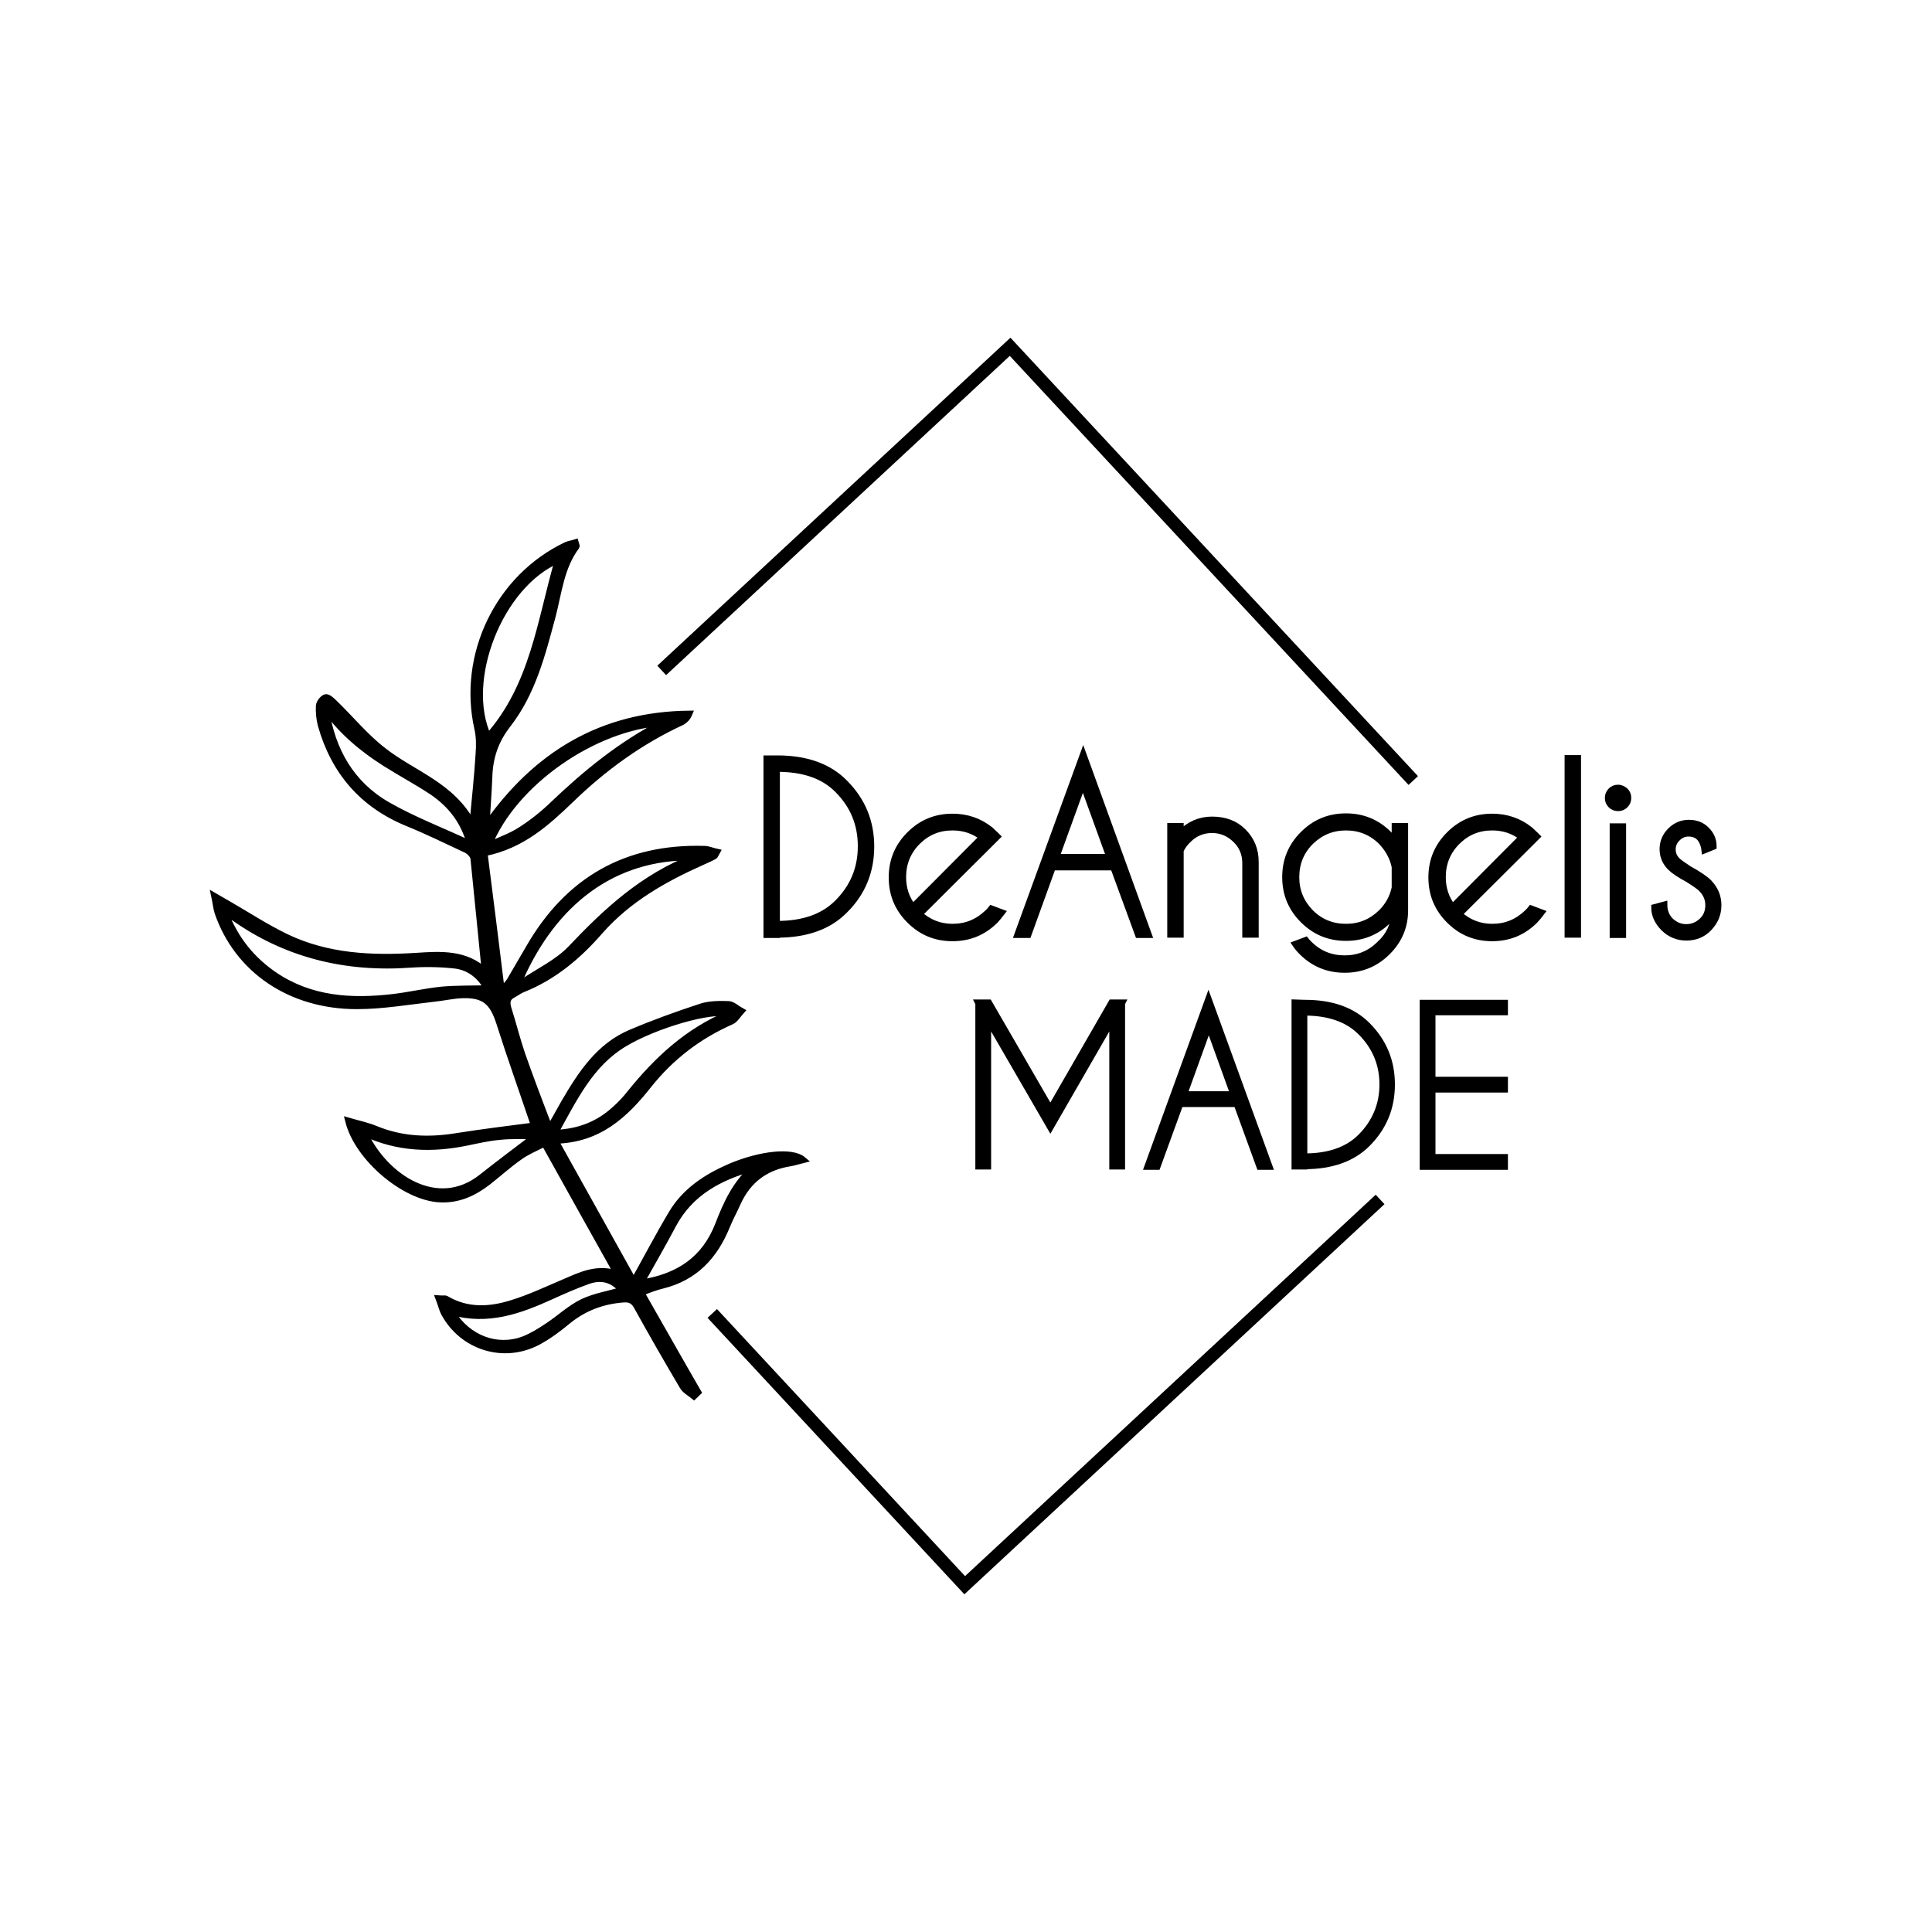
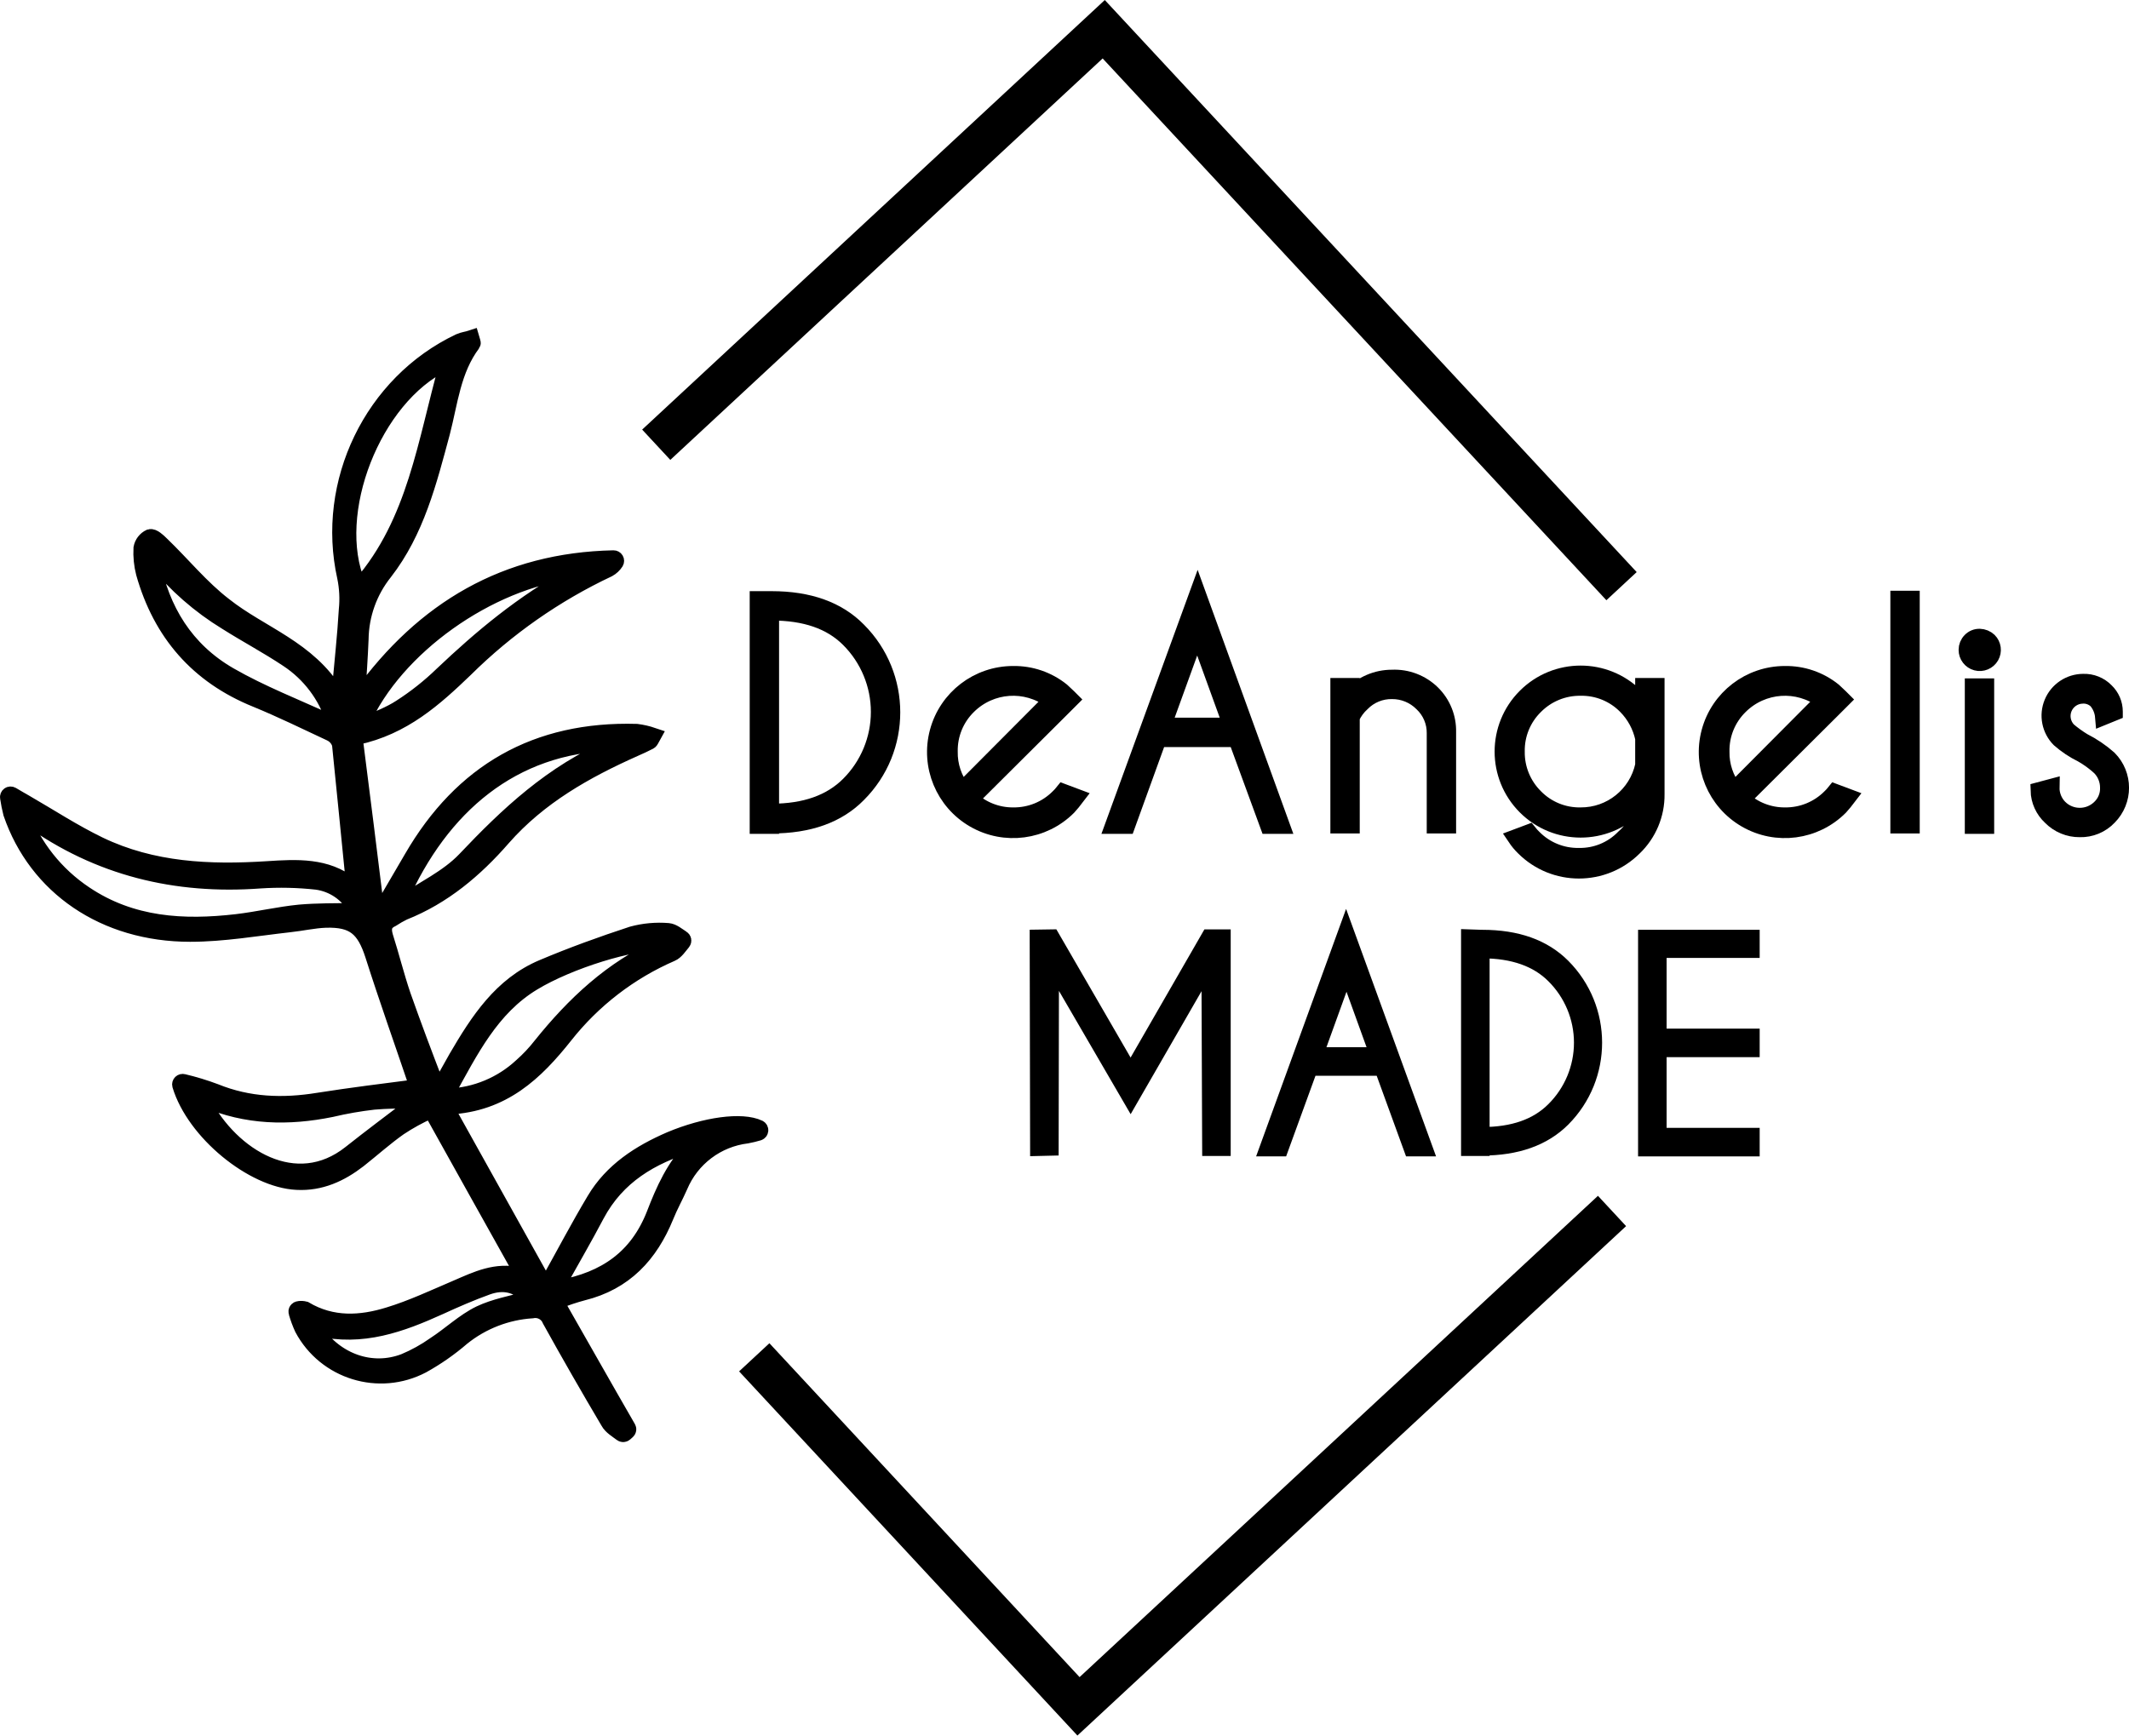
- <svg xmlns="http://www.w3.org/2000/svg" version="1.1" id="Layer_1" x="0px" y="0px" viewBox="0 0 600 600" style="enable-background:new 0 0 600 600;" xml:space="preserve">
-   <style type="text/css">
- 	.st0{stroke:#000000;stroke-width:2;stroke-miterlimit:10;}
- 	.st1{fill:none;stroke:#000000;stroke-width:4;stroke-miterlimit:10;}
- </style>
-   <g>
-     <g>
-       <path class="st0" d="M241.2,235.6h0.2c9,0,16,2.5,20.9,7.5c5.5,5.5,8.2,12.1,8.2,19.8c0,7.7-2.7,14.4-8.2,19.8    c-4.9,5-11.9,7.5-20.9,7.5h-0.2v0.1h-3.1v-54.7L241.2,235.6L241.2,235.6z M241.2,238.7V287h0.2c8.1,0,14.3-2.2,18.7-6.6    c4.9-4.9,7.3-10.7,7.3-17.6c0-6.9-2.4-12.7-7.3-17.6c-4.4-4.4-10.6-6.5-18.7-6.5H241.2z" />
-       <path class="st0" d="M285.5,283.9c2.9,2.6,6.3,4,10.3,4c4.3,0,7.9-1.5,11-4.5c0.4-0.4,0.8-0.8,1.1-1.2l3.2,1.2    c-0.6,0.8-1.3,1.6-2,2.4c-3.7,3.7-8.1,5.5-13.3,5.5c-5.2,0-9.6-1.8-13.3-5.5c-3.7-3.7-5.5-8.1-5.5-13.3c0-5.2,1.8-9.6,5.5-13.3    c3.7-3.7,8.1-5.5,13.3-5.5c4.4,0,8.3,1.3,11.7,4c0.5,0.5,1.1,1,1.6,1.5c0.2,0.2,0.4,0.4,0.6,0.6l-2.3,2.3L285.5,283.9z M305.1,260    c-2.7-2.1-5.8-3.1-9.3-3.1c-4.3,0-7.9,1.5-10.9,4.5c-3,3-4.5,6.7-4.5,11c0,3.5,1,6.6,3.1,9.3L305.1,260z" />
-       <path class="st0" d="M345.8,269.3h-18.9l-7.6,21h-3.3l20.4-56l20.3,56h-3.2L345.8,269.3z M344.6,266.2l-8.3-22.9l-8.3,22.9H344.6z    " />
-       <path class="st0" d="M366.6,264.1v26.1h-3.1v-33.6h3.1v2.2c2.8-2.8,6.1-4.2,9.8-4.2c4,0,7.2,1.2,9.7,3.7c2.5,2.5,3.8,5.6,3.8,9.4    v22.5h-3.1V268c0-2.8-1-5.3-3.1-7.3c-2.1-2-4.5-3-7.3-3s-5.3,1-7.3,3C367.9,261.8,367.1,263,366.6,264.1z" />
-       <path class="st0" d="M433.1,283.6c-0.6,0.7-1.2,1.4-1.8,2.1c-3.7,3.7-8.1,5.5-13.3,5.5c-5.2,0-9.6-1.8-13.3-5.5    c-3.7-3.7-5.5-8.1-5.5-13.3c0-5.2,1.8-9.6,5.5-13.3s8.1-5.5,13.3-5.5c5.2,0,9.6,1.8,13.3,5.5c0.7,0.7,1.4,1.5,1.9,2.3v-4.8h3.1    v26.1c0,5-1.8,9.3-5.4,12.9c-3.7,3.7-8.1,5.5-13.3,5.5c-5.2,0-9.6-1.8-13.3-5.5c-0.8-0.8-1.4-1.5-2-2.4l3.2-1.2    c0.3,0.4,0.7,0.8,1.1,1.2c3,3,6.7,4.5,11,4.5c4.3,0,7.9-1.5,10.9-4.5C431.4,290.6,432.9,287.3,433.1,283.6z M433.2,269.2    c-0.6-2.9-2-5.5-4.2-7.8c-3-3-6.7-4.5-11-4.5s-7.9,1.5-11,4.5c-3,3-4.5,6.7-4.5,11c0,4.3,1.5,7.9,4.5,11c3,3,6.7,4.5,11,4.5    s7.9-1.5,11-4.5c2.2-2.2,3.6-4.8,4.2-7.7V269.2z" />
-       <path class="st0" d="M453.1,283.9c2.9,2.6,6.3,4,10.3,4c4.3,0,7.9-1.5,11-4.5c0.4-0.4,0.8-0.8,1.1-1.2l3.2,1.2    c-0.6,0.8-1.3,1.6-2,2.4c-3.7,3.7-8.1,5.5-13.3,5.5c-5.2,0-9.6-1.8-13.3-5.5c-3.7-3.7-5.5-8.1-5.5-13.3c0-5.2,1.8-9.6,5.5-13.3    c3.7-3.7,8.1-5.5,13.3-5.5c4.4,0,8.3,1.3,11.7,4c0.5,0.5,1.1,1,1.6,1.5c0.2,0.2,0.4,0.4,0.6,0.6l-2.3,2.3L453.1,283.9z M472.7,260    c-2.7-2.1-5.8-3.1-9.3-3.1c-4.3,0-7.9,1.5-10.9,4.5c-3,3-4.5,6.7-4.5,11c0,3.5,1,6.6,3.1,9.3L472.7,260z" />
-       <path class="st0" d="M490,235.5v54.7h-3.1v-54.7H490z" />
-       <path class="st0" d="M504.7,245.6c0.6,0.6,0.9,1.3,0.9,2.2c0,0.9-0.3,1.6-0.9,2.2c-0.6,0.6-1.3,0.9-2.2,0.9s-1.6-0.3-2.2-0.9    c-0.6-0.6-0.9-1.3-0.9-2.2c0-0.8,0.3-1.6,0.9-2.2c0.6-0.6,1.3-0.9,2.2-0.9S504.1,245.1,504.7,245.6z M504,256.7v33.6h-3.1v-33.6    H504z" />
-       <path class="st0" d="M524.2,273c-2.6-1.4-4.4-2.6-5.4-3.6c-1.6-1.6-2.4-3.5-2.4-5.7c0-2.2,0.8-4.1,2.4-5.7    c1.6-1.6,3.5-2.4,5.7-2.4c2.2,0,4.1,0.7,5.5,2.2c1.4,1.4,2.1,3.1,2.1,4.9v0.2l-2.7,1.1c-0.2-1.7-0.8-3-1.6-3.9    c-0.9-0.9-2-1.3-3.4-1.3c-1.4,0-2.5,0.5-3.5,1.5c-1,1-1.5,2.1-1.5,3.5c0,1.4,0.5,2.5,1.5,3.5c0.6,0.6,1.8,1.4,3.6,2.6    c2.9,1.6,5,3,6.2,4.2c1.9,2,2.9,4.3,2.9,7c0,2.8-1,5.1-2.9,7.1s-4.3,2.9-7,2.9s-5.1-1-7-2.9s-2.9-4.1-2.9-6.4l3-0.8    c0,2,0.7,3.7,2,5c1.4,1.3,3,2,4.9,2s3.5-0.7,4.9-2c1.4-1.3,2-3,2-4.9c0-1.9-0.7-3.5-2-4.9C527.9,275.4,526.4,274.4,524.2,273z" />
-       <path class="st0" d="M307.1,311.4l19.1,33l19-33h3.3l-0.1,0.2v50.6h-2.9v-45.6l-19.3,33.5l-19.4-33.5v45.6h-2.9v-50.6l-0.1-0.2    H307.1z" />
-       <path class="st0" d="M384.1,342.8h-17.6l-7.1,19.5h-3l18.9-52l18.9,52h-3L384.1,342.8z M383.1,339.9l-7.7-21.3l-7.7,21.3H383.1z" />
-       <path class="st0" d="M405,311.5h0.2c8.4,0,14.8,2.3,19.4,6.9c5.1,5.1,7.6,11.2,7.6,18.4c0,7.2-2.5,13.3-7.6,18.4    c-4.6,4.6-11.1,6.9-19.4,6.9H405v0.1h-2.9v-50.8L405,311.5L405,311.5z M405,314.4v44.8h0.2c7.5,0,13.3-2,17.4-6.1    c4.5-4.5,6.8-10,6.8-16.3c0-6.4-2.3-11.8-6.8-16.3c-4-4-9.8-6.1-17.4-6.1H405z" />
-       <path class="st0" d="M467.3,311.4v2.9h-22.5v21.1h22.5v2.9h-22.5v21.1h22.5v2.9h-25.4v-50.8H467.3z" />
-     </g>
-     <polyline class="st1" points="438.9,242.4 313.7,107.7 205.5,208.2  " />
-     <polyline class="st1" points="428.6,372.5 299.6,492.3 221.2,407.9  " />
-     <path class="st0" d="M161.3,359.3c-3.4,2.4-6.5,5.2-9.8,7.8c-4.4,3.4-9.2,5.6-14.9,5.3c-10.9-0.5-25.5-12.7-28.4-24.3   c3.1,0.9,6,1.5,8.6,2.6c8.1,3.3,16.4,3.6,25,2.2c8.2-1.3,16.4-2.3,24.1-3.3c-3.4-10.1-7.3-21-10.8-32c-2.1-6.5-4.7-8.8-11.5-8.6   c-2.9,0.1-5.9,0.8-8.8,1.1c-8,0.9-16,2.3-24,2.3c-20.7,0-37.1-11.3-43.2-29.1c-0.4-1.3-0.5-2.7-1-5c2.1,1.2,3.2,1.9,4.3,2.5   c5.9,3.4,11.7,7.2,17.9,10.2c12.9,6.2,26.7,6.8,40.7,5.9c7.5-0.5,15.1-0.9,21.1,4.7c-1.2-11.8-2.3-23.4-3.5-35   c-0.1-1-1.3-2.2-2.3-2.7c-6-2.8-11.9-5.7-18-8.2c-14.1-5.7-23-16-27.1-30.5c-0.5-1.9-0.7-4-0.6-6c0.1-1,1.1-2.3,2-2.6   c0.7-0.2,1.9,0.9,2.7,1.7c5.1,4.9,9.6,10.5,15.2,14.8c9.2,7.3,21.4,10.7,27.8,23c0.7-8.2,1.5-15.1,1.9-22c0.2-2.6,0.2-5.4-0.4-7.9   c-5.1-22.8,6.5-46.9,27.6-56.9c0.9-0.4,1.9-0.5,2.8-0.8c0.2,0.7,0.4,1.1,0.3,1.2c-4.8,6.4-5.5,14.2-7.4,21.5   c-3.2,11.9-6.2,23.9-13.9,33.8c-3.9,5-5.6,10.2-5.8,16.2c-0.2,5.1-0.6,10.2-0.9,15.3c15.5-22.2,35.9-34.5,63-34.8   c-0.5,1.2-1.3,2-2.2,2.5c-13,6-24.4,14.3-34.6,24.2c-7.5,7.2-15.2,14.2-26.8,16.5c1.8,14,3.5,27.7,5.2,41.5c0.4,0,0.9,0,1.3,0   c0.5-0.7,1.2-1.3,1.6-2.1c2-3.4,3.9-6.7,5.9-10.1c12.1-20.9,30.1-31.2,54.3-30.5c1.3,0,2.5,0.6,3.9,0.9c-0.5,0.9-0.6,1.2-0.8,1.3   c-1.2,0.6-2.4,1.2-3.6,1.7c-11.9,5.3-23.1,11.6-31.9,21.6c-6.7,7.7-14.4,14.2-24,18c-1,0.4-1.9,1.1-2.8,1.6   c-1.9,0.9-2.3,2.2-1.7,4.3c1.5,4.7,2.7,9.6,4.3,14.3c2.6,7.4,5.4,14.8,8.6,23.1c1.9-3.4,3.2-5.7,4.5-8c5.2-8.9,10.8-17.6,20.8-21.8   c7.1-3,14.3-5.6,21.6-8c2.7-0.9,5.8-0.9,8.7-0.8c1.3,0.1,2.6,1.4,3.9,2.1c-1,1.1-1.9,2.7-3.1,3.2c-10.2,4.5-18.8,11.1-25.7,19.8   c-7.3,9.2-15.4,16.9-29,17.2c8.3,14.9,16.2,29.1,24.4,43.8c4.2-7.5,7.8-14.4,11.8-21.1c4.2-7.1,10.9-11.4,18.3-14.6   c9.3-3.9,19.1-5,22.5-2.1c-1.6,0.4-2.8,0.8-4,1c-7.7,1.2-13.1,5.3-16.3,12.3c-1.1,2.5-2.4,4.8-3.4,7.3c-3.8,9.3-9.9,15.9-20,18.4   c-2.2,0.5-4.3,1.4-6.6,2.2c6,10.5,11.8,20.8,17.7,31c-0.4,0.4-0.9,0.8-1.3,1.2c-1.2-1-2.8-1.8-3.5-3.1c-4.8-8.1-9.5-16.3-14.1-24.6   c-1-1.9-2.2-2.6-4.4-2.4c-6.4,0.5-12,2.6-17,6.6c-3,2.5-6.2,4.9-9.6,6.7c-10.6,5.5-23.2,1.5-28.9-8.9c-0.7-1.3-1-2.8-1.7-4.6   c1.2,0.1,1.8-0.1,2.2,0.1c6.6,3.9,13.5,3.5,20.3,1.4c5.6-1.7,11.1-4.3,16.5-6.6c5.1-2.2,10.1-4.7,16.4-2.6   c-7.7-13.7-15-26.9-22.6-40.5C166.1,356.6,163.5,357.7,161.3,359.3z M85.3,302.9c11.3,7.6,23.9,8.3,36.8,6.8   c5.1-0.6,10.1-1.8,15.2-2.3c4.6-0.4,9.2-0.3,14-0.4c-1.9-3.6-5.2-6.6-9.9-7.2c-4.5-0.5-9.1-0.6-13.7-0.3c-20.3,1.5-39-3-55.7-15   c-0.4-0.3-0.9-0.5-2.1-1C73.2,292,78.4,298.2,85.3,302.9z M151.6,228.8c14-15.7,16.2-35.9,21.7-54.9   C155.2,181.6,143.5,211.3,151.6,228.8z M191,344.5c1.7-1.5,3.3-3.2,4.7-5c8.4-10.4,17.9-19.3,30.7-24.6c-5-1.8-23,3.4-32.7,9.3   c-10.4,6.3-15.4,16.9-21.4,27.7C180,351.6,186,349.1,191,344.5z M155.2,353c-3.5,0.3-6.9,1.1-10.3,1.8c-10.8,2.2-21.4,1.9-31.8-3   c6.6,14.1,22.9,24.6,36.5,13.8c5.3-4.2,10.8-8.3,16.7-12.8C162.4,352.8,158.8,352.6,155.2,353z M120.3,250   c8,4.6,16.7,7.9,25.7,12.1c-2-7.3-6.1-12.3-11.6-16.1c-4.8-3.2-9.9-5.9-14.8-9c-7.1-4.5-13.4-9.8-18.4-16.7   C103.1,233,109,243.5,120.3,250z M177.3,294.6c10.9-11.5,22.3-22.2,38.3-28.4c-25.5-0.5-43.8,14.4-54.2,38c0.2,0.3,0.4,0.7,0.7,1   C167.2,301.7,173.1,299,177.3,294.6z M151.7,262.6c3.8-1.8,7.1-2.9,10-4.8c3.6-2.3,7-5,10.1-8c10.1-9.6,20.7-18.4,34.2-25.4   C184.6,225.7,159.6,242.9,151.7,262.6z M209,380.4c-3.1,5.9-6.5,11.7-10,18c11.8-1.8,19.9-7.3,24.1-18.1c2.5-6.5,5.4-12.9,11-17.7   C223.5,365.5,214.4,370.3,209,380.4z M162.6,416c2.6-1,5-2.5,7.4-4.1c3.7-2.4,7-5.6,10.9-7.5c3.8-1.8,8.1-2.5,12.3-3.7   c-2.8-3.4-6.4-4.4-10.6-2.9c-3.9,1.4-7.8,3.1-11.5,4.8c-9.7,4.4-19.5,8-30.9,4.8C145.2,415.7,154.3,419.1,162.6,416z" />
-   </g>
+ <svg xmlns="http://www.w3.org/2000/svg" id="Layer_1" data-name="Layer 1" viewBox="0 0 514.77 419.73">
+   <defs>
+     <style>.cls-1,.cls-2{stroke:#000;stroke-miterlimit:10;}.cls-1{stroke-width:4px;}.cls-2{fill:none;stroke-width:10px;}</style>
+   </defs>
+   <path class="cls-1" d="M233.2,231.6h.2c9,0,16,2.5,20.9,7.5a28,28,0,0,1,0,39.6c-4.9,5-11.9,7.5-20.9,7.5h-.2v.1h-3.1V231.6Zm0,3.1V283h.2c8.1,0,14.3-2.2,18.7-6.6a24.87,24.87,0,0,0,0-35.2c-4.4-4.4-10.6-6.5-18.7-6.5Z" transform="translate(-46.83 -86.63)" />
+   <path class="cls-1" d="M281.5,279.9a15,15,0,0,0,10.3,4,15.18,15.18,0,0,0,11-4.5,12,12,0,0,0,1.1-1.2l3.2,1.2c-.6.8-1.3,1.6-2,2.4a18.81,18.81,0,1,1-13.3-32.1,18.25,18.25,0,0,1,11.7,4c.5.5,1.1,1,1.6,1.5l.6.6-2.3,2.3ZM301.1,256a15.47,15.47,0,0,0-20.2,1.4,15,15,0,0,0-4.5,11,14.69,14.69,0,0,0,3.1,9.3Z" transform="translate(-46.83 -86.63)" />
+   <path class="cls-1" d="M345.8,265.3H326.9l-7.6,21H316l20.4-56,20.3,56h-3.2Zm-1.2-3.1-8.3-22.9L328,262.2Z" transform="translate(-46.83 -86.63)" />
+   <path class="cls-1" d="M373.6,260.1v26.1h-3.1V252.6h3.1v2.2a13.49,13.49,0,0,1,9.8-4.2,13,13,0,0,1,9.7,3.7,12.74,12.74,0,0,1,3.8,9.4v22.5h-3.1V264a9.76,9.76,0,0,0-3.1-7.3,10.21,10.21,0,0,0-7.3-3,10,10,0,0,0-7.3,3A10.58,10.58,0,0,0,373.6,260.1Z" transform="translate(-46.83 -86.63)" />
+   <path class="cls-1" d="M444.1,279.6l-1.8,2.1a18.8,18.8,0,1,1,0-26.6,13.65,13.65,0,0,1,1.9,2.3v-4.8h3.1v26.1a17.61,17.61,0,0,1-5.4,12.9,18.83,18.83,0,0,1-26.6,0,15,15,0,0,1-2-2.4l3.2-1.2a12,12,0,0,0,1.1,1.2,15,15,0,0,0,11,4.5,14.79,14.79,0,0,0,10.9-4.5A13.52,13.52,0,0,0,444.1,279.6Zm.1-14.4a15.76,15.76,0,0,0-4.2-7.8,15,15,0,0,0-11-4.5,15.18,15.18,0,0,0-11,4.5,15,15,0,0,0-4.5,11,15.18,15.18,0,0,0,4.5,11,15,15,0,0,0,11,4.5,15.44,15.44,0,0,0,15.2-12.2Z" transform="translate(-46.83 -86.63)" />
+   <path class="cls-1" d="M468.1,279.9a15,15,0,0,0,10.3,4,15.18,15.18,0,0,0,11-4.5,12,12,0,0,0,1.1-1.2l3.2,1.2c-.6.8-1.3,1.6-2,2.4a18.81,18.81,0,1,1-13.3-32.1,18.25,18.25,0,0,1,11.7,4c.5.5,1.1,1,1.6,1.5l.6.6-2.3,2.3ZM487.7,256a15.47,15.47,0,0,0-20.2,1.4,15,15,0,0,0-4.5,11,14.69,14.69,0,0,0,3.1,9.3Z" transform="translate(-46.83 -86.63)" />
+   <path class="cls-1" d="M509,231.5v54.7h-3.1V231.5Z" transform="translate(-46.83 -86.63)" />
+   <path class="cls-1" d="M527.7,241.6a3.11,3.11,0,1,1-5.3,2.2,3.1,3.1,0,0,1,.9-2.2,2.94,2.94,0,0,1,2.2-.9A3.37,3.37,0,0,1,527.7,241.6Zm-.7,11.1v33.6h-3.1V252.7Z" transform="translate(-46.83 -86.63)" />
+   <path class="cls-1" d="M550.2,269a24.61,24.61,0,0,1-5.4-3.6,8.1,8.1,0,0,1,5.7-13.8,7.24,7.24,0,0,1,5.5,2.2,6.83,6.83,0,0,1,2.1,4.9v.2l-2.7,1.1a7,7,0,0,0-1.6-3.9,4.52,4.52,0,0,0-3.4-1.3,5,5,0,0,0-3.5,8.5,28.93,28.93,0,0,0,3.6,2.6,29.36,29.36,0,0,1,6.2,4.2,10,10,0,0,1,0,14.1,9.29,9.29,0,0,1-7,2.9,9.67,9.67,0,0,1-7-2.9,9,9,0,0,1-2.9-6.4l3-.8a6.86,6.86,0,0,0,2,5,7,7,0,0,0,9.8,0,6.42,6.42,0,0,0,2-4.9,7,7,0,0,0-2-4.9A23.78,23.78,0,0,0,550.2,269Z" transform="translate(-46.83 -86.63)" />
+   <path class="cls-1" d="M301.1,313.4l19.1,33,19-33h3.2v50.8h-2.9l-.18-45.28L320.2,352.1l-19.32-33.23-.08,45.26-2.9.07L297.8,314v-.55Z" transform="translate(-46.83 -86.63)" />
+   <path class="cls-1" d="M381.1,344.8H363.5l-7.1,19.5h-3l18.9-52,18.9,52h-3Zm-1-2.9-7.7-21.3-7.7,21.3Z" transform="translate(-46.83 -86.63)" />
+   <path class="cls-1" d="M405,313.5h.2c8.4,0,14.8,2.3,19.4,6.9a26.07,26.07,0,0,1,0,36.8c-4.6,4.6-11.1,6.9-19.4,6.9H405v.1h-2.9V313.4l2.9.1Zm0,2.9v44.8h.2c7.5,0,13.3-2,17.4-6.1a22.94,22.94,0,0,0,0-32.6c-4-4-9.8-6.1-17.4-6.1Z" transform="translate(-46.83 -86.63)" />
+   <path class="cls-1" d="M470.3,311.51v4.79H447.8v21.1h22.5v2.9H447.8v21.1h22.5v2.9H444.9V313.5h25.4Z" transform="translate(-46.83 -86.63)" />
+   <polyline class="cls-2" points="392.07 141.76 266.87 7.07 158.67 107.56" />
+   <polyline class="cls-2" points="389.77 292.87 260.77 412.67 182.37 328.26" />
+   <path class="cls-1" d="M143.3,359.3c-3.4,2.4-6.5,5.2-9.8,7.8-4.4,3.4-9.2,5.6-14.9,5.3-10.61-.49-24.72-12-28.14-23.36a.55.55,0,0,1,.68-.67,63,63,0,0,1,7.66,2.33c8.1,3.3,16.4,3.6,25,2.2,8-1.26,15.93-2.24,23.44-3.21a.55.55,0,0,0,.45-.72c-3.35-9.92-7.16-20.6-10.59-31.37-2.1-6.5-4.7-8.8-11.5-8.6-2.9.1-5.9.8-8.8,1.1-8,.9-16,2.3-24,2.3-20.7,0-37.1-11.3-43.2-29.1a38.55,38.55,0,0,1-.76-3.81.55.55,0,0,1,.81-.58c1.45.84,2.35,1.4,3.25,1.89,5.9,3.4,11.7,7.2,17.9,10.2,12.9,6.2,26.7,6.8,40.7,5.9,7.08-.47,14.25-.86,20.08,3.82a.54.54,0,0,0,.88-.48c-1.14-11.33-2.21-22.49-3.36-33.64a4.34,4.34,0,0,0-2.3-2.7c-6-2.8-11.9-5.7-18-8.2-14.1-5.7-23-16-27.1-30.5a20.08,20.08,0,0,1-.6-6,3.58,3.58,0,0,1,2-2.6c.7-.2,1.9.9,2.7,1.7,5.1,4.9,9.6,10.5,15.2,14.8,8.81,7,20.36,10.4,27,21.47a.54.54,0,0,0,1-.24c.66-7.43,1.38-13.83,1.75-20.23a26.09,26.09,0,0,0-.4-7.9c-5.1-22.8,6.5-46.9,27.6-56.9.9-.4,1.9-.5,2.8-.8.2.7.4,1.1.3,1.2-4.8,6.4-5.5,14.2-7.4,21.5-3.2,11.9-6.2,23.9-13.9,33.8a26.54,26.54,0,0,0-5.8,16.2c-.18,4.47-.5,8.93-.78,13.4a.54.54,0,0,0,1,.34c15.18-21,35-32.67,61-33.22a.55.55,0,0,1,.49.83,4.92,4.92,0,0,1-1.76,1.65,124.69,124.69,0,0,0-34.6,24.2c-7.39,7.1-15,14-26.31,16.4a.56.56,0,0,0-.43.6c1.78,13.83,3.46,27.36,5.14,41h1a.55.55,0,0,0,.43-.21,12.09,12.09,0,0,0,1.44-1.89c2-3.4,3.9-6.7,5.9-10.1,12.1-20.9,30.1-31.2,54.3-30.5a19.82,19.82,0,0,1,3.9.9c-.5.9-.6,1.2-.8,1.3-1.2.6-2.4,1.2-3.6,1.7-11.9,5.3-23.1,11.6-31.9,21.6-6.7,7.7-14.4,14.2-24,18a25.43,25.43,0,0,0-2.8,1.6c-1.9.9-2.3,2.2-1.7,4.3,1.5,4.7,2.7,9.6,4.3,14.3,2.49,7.07,5.15,14.15,8.18,22a.55.55,0,0,0,1,.07c1.6-2.85,2.76-4.92,3.93-7,5.2-8.9,10.8-17.6,20.8-21.8,7.1-3,14.3-5.6,21.6-8a25.28,25.28,0,0,1,8.7-.8c1.12.09,2.24,1.06,3.36,1.78a.54.54,0,0,1,.13.8c-.84,1-1.66,2.29-2.69,2.72A66.69,66.69,0,0,0,183.4,337c-7.14,9-15,16.56-28.11,17.17a.55.55,0,0,0-.46.81c8,14.32,15.6,28,23.49,42.16a.55.55,0,0,0,1,0c4-7.17,7.47-13.8,11.32-20.24,4.2-7.1,10.9-11.4,18.3-14.6,8.43-3.53,17.26-4.77,21.38-2.81a.55.55,0,0,1-.09,1c-1,.28-1.91.53-2.79.68a20.31,20.31,0,0,0-16.3,12.3c-1.1,2.5-2.4,4.8-3.4,7.3-3.8,9.3-9.9,15.9-20,18.4a51.61,51.61,0,0,0-6,2,.56.56,0,0,0-.3.79c5.82,10.17,11.44,20.16,17.16,30.06a.53.53,0,0,1-.09.67c-.21.19-.44.38-.65.58a.56.56,0,0,1-.71,0c-1.14-.87-2.5-1.64-3.13-2.81q-7.2-12.15-14.1-24.6a3.92,3.92,0,0,0-4.4-2.4,30.12,30.12,0,0,0-17,6.6,57,57,0,0,1-9.6,6.7,21.44,21.44,0,0,1-28.9-8.9,27.9,27.9,0,0,1-1.42-3.84.55.55,0,0,1,.51-.73,3.57,3.57,0,0,1,1.41.07c6.6,3.9,13.5,3.5,20.3,1.4,5.6-1.7,11.1-4.3,16.5-6.6,4.76-2.05,9.43-4.37,15.15-3a.55.55,0,0,0,.6-.8c-7.38-13.13-14.4-25.83-21.7-38.89a.56.56,0,0,0-.72-.22A50.61,50.61,0,0,0,143.3,359.3Zm-76-56.4c11.3,7.6,23.9,8.3,36.8,6.8,5.1-.6,10.1-1.8,15.2-2.3,4.3-.37,8.61-.31,13.08-.38a.56.56,0,0,0,.45-.85,12.81,12.81,0,0,0-9.43-6.37,78.2,78.2,0,0,0-13.7-.3c-20.3,1.5-39-3-55.7-15a10.32,10.32,0,0,0-2.1-1A40.42,40.42,0,0,0,67.3,302.9Zm66.88-74.76c13.21-15.29,15.6-34.71,20.8-53.11a.55.55,0,0,0-.75-.65C137,182.64,126,210.77,133.25,228A.56.56,0,0,0,134.18,228.14ZM173,344.5a37.09,37.09,0,0,0,4.7-5c8-9.95,17.07-18.52,29-23.89a.54.54,0,0,0-.17-1c-6.62-.44-22.12,4.31-30.87,9.63-10.12,6.13-15.13,16.34-20.92,26.83a.55.55,0,0,0,.51.82A27.66,27.66,0,0,0,173,344.5ZM137.2,353a88.69,88.69,0,0,0-10.3,1.8c-10.32,2.1-20.46,1.92-30.41-2.37a.54.54,0,0,0-.7.75c7,13.39,22.66,22.86,35.81,12.42,4.91-3.89,10-7.7,15.42-11.82a.55.55,0,0,0-.32-1A80.46,80.46,0,0,0,137.2,353ZM102.3,250c7.67,4.41,16,7.63,24.6,11.59a.55.55,0,0,0,.76-.65A27.83,27.83,0,0,0,116.4,246c-4.8-3.2-9.9-5.9-14.8-9a66.73,66.73,0,0,1-17.06-14.93.55.55,0,0,0-1,.45C85.81,234.22,91.67,243.88,102.3,250Zm57,44.6c10.3-10.87,21-21,35.71-27.34a.55.55,0,0,0-.23-1.05c-24,.61-41.37,15.27-51.38,38a6.07,6.07,0,0,0,.7,1C149.2,301.7,155.1,299,159.3,294.6Zm-25.05-33.3a.55.55,0,0,0,.73.71c3.26-1.47,6.15-2.53,8.72-4.21a64.57,64.57,0,0,0,10.1-8c9.49-9,19.43-17.34,31.8-24.12a.55.55,0,0,0-.32-1C165,227.1,142.34,243,134.25,261.3ZM191,380.4c-2.94,5.59-6.14,11.08-9.44,17a.55.55,0,0,0,.57.81c11.19-2,18.91-7.46,23-17.91,2.24-5.82,4.8-11.57,9.34-16.15a.55.55,0,0,0-.55-.91C204.24,366.2,196,371,191,380.4ZM144.6,416a38.48,38.48,0,0,0,7.4-4.1c3.7-2.4,7-5.6,10.9-7.5,3.55-1.68,7.53-2.4,11.45-3.47a.54.54,0,0,0,.27-.89c-2.71-2.86-6.1-3.64-10-2.24s-7.8,3.1-11.5,4.8c-9.31,4.22-18.72,7.71-29.54,5.15a.55.55,0,0,0-.58.85C128.1,416,136.71,419,144.6,416Z" transform="translate(-46.83 -86.63)" />
</svg>
